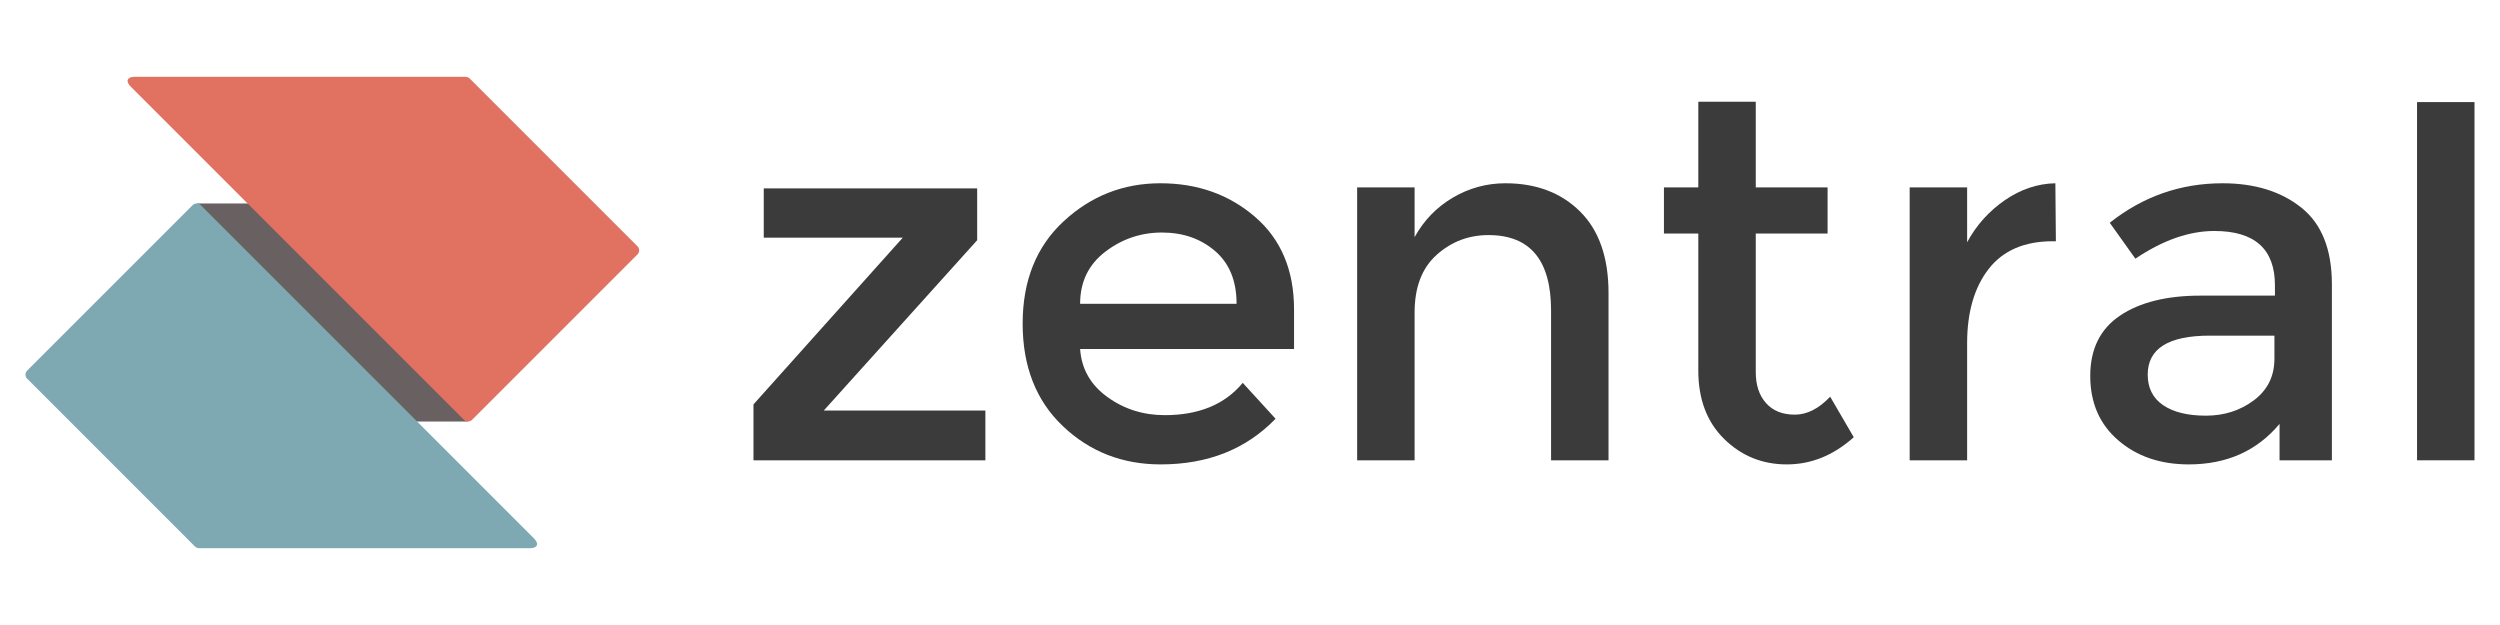
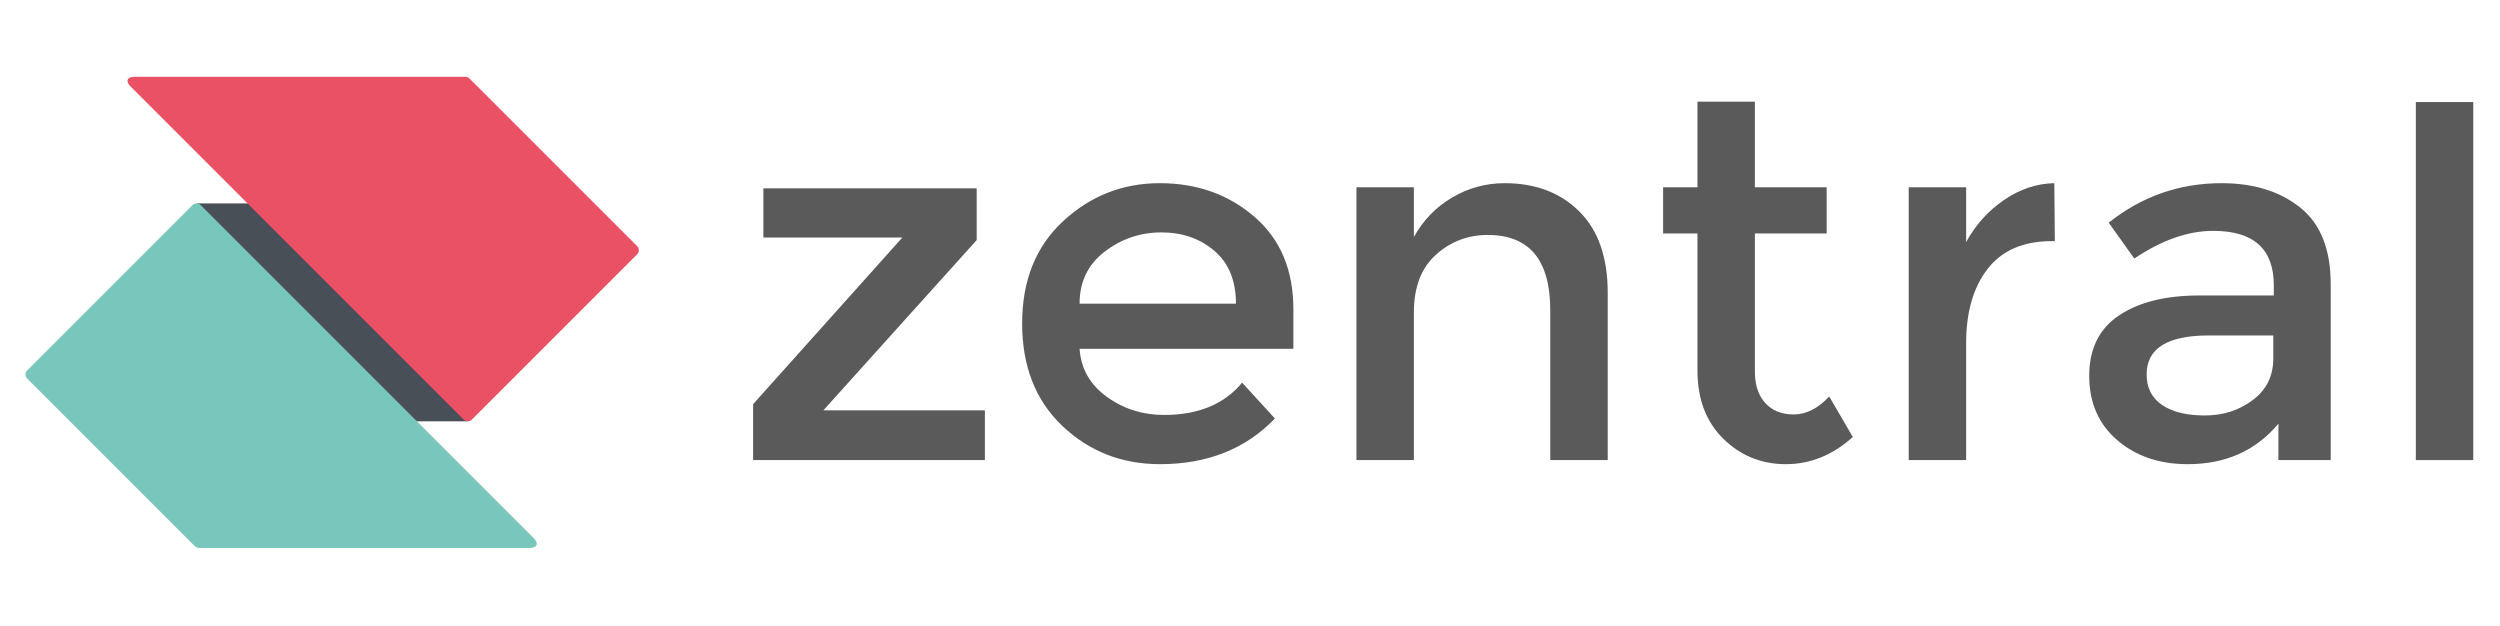
- <svg xmlns="http://www.w3.org/2000/svg" width="640px" height="160px" viewBox="0 0 200 50" version="1.1" xml:space="preserve" style="fill-rule:evenodd;clip-rule:evenodd;stroke-linejoin:round;stroke-miterlimit:2;">
-   <g transform="matrix(1.21544,0,0,1.21544,-18.4364,-11.4834)">
-     <g transform="matrix(0.273197,0,0,0.273197,2.21845,2.07883)">
-       <path d="M160.144,128.528L147.321,128.528L94.778,75.997L110.782,75.997L160.144,128.528Z" style="fill:rgb(105,96,98);fill-rule:nonzero;" />
-     </g>
-     <g transform="matrix(0.273197,0,0,0.273197,2.21845,2.07883)">
-       <path d="M161.131,128.125L200.991,88.265C201.528,87.728 201.528,86.851 200.991,86.314L160.559,45.882C160.337,45.66 159.898,45.478 159.584,45.478L79.862,45.478C78.03,45.478 77.591,46.538 78.887,47.833L159.18,128.125C159.716,128.662 160.594,128.662 161.131,128.125Z" style="fill:rgb(225,113,97);fill-rule:nonzero;" />
-     </g>
-     <g transform="matrix(0.273197,0,0,0.273197,2.21845,2.07883)">
-       <path d="M93.808,76.399L53.947,116.259C53.411,116.796 53.411,117.673 53.947,118.21L94.379,158.642C94.602,158.864 95.041,159.046 95.355,159.046L175.077,159.046C176.908,159.046 177.347,157.986 176.052,156.691L95.759,76.399C95.222,75.862 94.345,75.862 93.808,76.399Z" style="fill:rgb(126,168,178);fill-rule:nonzero;" />
-     </g>
-     <g transform="matrix(0.515193,0,0,0.515193,-58.4431,-23.0108)">
-       <path d="M240.457,93.365L240.457,87.073L267.722,87.073L267.722,93.693L248.125,115.452L268.771,115.452L268.771,121.81L239.145,121.81L239.145,114.666L258.219,93.365L240.457,93.365Z" style="fill:rgb(59,59,59);fill-rule:nonzero;" />
-     </g>
-     <g transform="matrix(0.515193,0,0,0.515193,-58.4431,-23.0108)">
-       <path d="M280.874,101.819L300.864,101.819C300.864,98.893 299.947,96.642 298.111,95.069C296.277,93.496 294.015,92.71 291.328,92.71C288.641,92.71 286.226,93.529 284.086,95.167C281.944,96.806 280.874,99.024 280.874,101.819ZM308.205,107.587L280.874,107.587C281.048,110.122 282.206,112.165 284.348,113.716C286.488,115.267 288.935,116.042 291.688,116.042C296.057,116.042 299.378,114.666 301.651,111.913L305.845,116.501C302.087,120.391 297.194,122.334 291.164,122.334C286.27,122.334 282.108,120.707 278.678,117.451C275.248,114.197 273.533,109.827 273.533,104.343C273.533,98.86 275.28,94.502 278.777,91.267C282.272,88.035 286.39,86.417 291.132,86.417C295.872,86.417 299.903,87.849 303.224,90.71C306.544,93.573 308.205,97.517 308.205,102.54L308.205,107.587Z" style="fill:rgb(59,59,59);fill-rule:nonzero;" />
-     </g>
-     <g transform="matrix(0.515193,0,0,0.515193,-58.4431,-23.0108)">
-       <path d="M323.607,102.934L323.607,121.81L316.267,121.81L316.267,86.942L323.607,86.942L323.607,93.299C324.788,91.159 326.415,89.476 328.491,88.253C330.566,87.03 332.806,86.417 335.209,86.417C339.141,86.417 342.32,87.62 344.745,90.022C347.171,92.426 348.383,95.9 348.383,100.443L348.383,121.81L341.042,121.81L341.042,102.671C341.042,96.249 338.377,93.037 333.046,93.037C330.511,93.037 328.304,93.879 326.427,95.561C324.547,97.243 323.607,99.701 323.607,102.934Z" style="fill:rgb(59,59,59);fill-rule:nonzero;" />
-     </g>
-     <g transform="matrix(0.515193,0,0,0.515193,-58.4431,-23.0108)">
-       <path d="M367.194,92.841L367.194,110.537C367.194,112.198 367.63,113.519 368.505,114.502C369.378,115.485 370.602,115.977 372.176,115.977C373.748,115.977 375.256,115.212 376.698,113.683L379.713,118.861C377.134,121.177 374.283,122.334 371.159,122.334C368.035,122.334 365.37,121.253 363.164,119.09C360.957,116.927 359.853,114.01 359.853,110.34L359.853,92.841L355.462,92.841L355.462,86.942L359.853,86.942L359.853,75.997L367.194,75.997L367.194,86.942L376.37,86.942L376.37,92.841L367.194,92.841Z" style="fill:rgb(59,59,59);fill-rule:nonzero;" />
-     </g>
-     <g transform="matrix(0.515193,0,0,0.515193,-58.4431,-23.0108)">
-       <path d="M405.143,93.824C401.516,93.824 398.785,95.003 396.95,97.363C395.115,99.722 394.197,102.891 394.197,106.866L394.197,121.81L386.856,121.81L386.856,86.942L394.197,86.942L394.197,93.955C395.377,91.77 396.983,89.979 399.014,88.58C401.047,87.183 403.198,86.462 405.47,86.417L405.536,93.824L405.143,93.824Z" style="fill:rgb(59,59,59);fill-rule:nonzero;" />
-     </g>
-     <g transform="matrix(0.515193,0,0,0.515193,-58.4431,-23.0108)">
-       <path d="M433.456,108.833L433.456,105.883L425.199,105.883C419.911,105.883 417.268,107.544 417.268,110.864C417.268,112.569 417.923,113.869 419.234,114.764C420.545,115.66 422.369,116.108 424.706,116.108C427.044,116.108 429.087,115.452 430.835,114.142C432.582,112.83 433.456,111.061 433.456,108.833ZM440.798,121.81L434.112,121.81L434.112,117.157C431.228,120.608 427.361,122.334 422.511,122.334C418.884,122.334 415.88,121.308 413.499,119.254C411.116,117.201 409.927,114.459 409.927,111.028C409.927,107.599 411.194,105.031 413.728,103.327C416.262,101.623 419.693,100.771 424.018,100.771L433.523,100.771L433.523,99.46C433.523,94.829 430.943,92.513 425.789,92.513C422.554,92.513 419.19,93.693 415.694,96.052L412.418,91.464C416.655,88.1 421.462,86.417 426.836,86.417C430.943,86.417 434.298,87.456 436.897,89.531C439.497,91.607 440.798,94.872 440.798,99.329L440.798,121.81Z" style="fill:rgb(59,59,59);fill-rule:nonzero;" />
-     </g>
-     <g transform="matrix(0.515193,0,0,0.515193,-58.4431,-23.0108)">
-       <rect x="451.677" y="76.046" width="7.34" height="45.764" style="fill:rgb(59,59,59);fill-rule:nonzero;" />
+ <svg xmlns="http://www.w3.org/2000/svg" width="100%" height="100%" viewBox="0 0 1334 334" version="1.1" xml:space="preserve" style="fill-rule:evenodd;clip-rule:evenodd;stroke-linejoin:round;stroke-miterlimit:2;">
+   <g transform="matrix(2.08333,0,0,2.08333,0,0)">
+     <g transform="matrix(1.21544,0,0,1.21544,-58.9965,-36.7469)">
+       <g transform="matrix(0.273197,0,0,0.273197,7.09904,6.65226)">
+         <path d="M512.461,411.29L471.427,411.29L303.29,243.19L354.502,243.19L512.461,411.29Z" style="fill:rgb(73,79,87);fill-rule:nonzero;" />
+       </g>
+       <g transform="matrix(0.273197,0,0,0.273197,7.09904,6.65226)">
+         <path d="M515.619,410L643.171,282.448C644.89,280.73 644.89,277.923 643.171,276.205L513.789,146.822C513.078,146.112 511.674,145.53 510.669,145.53L255.558,145.53C249.696,145.53 248.291,148.922 252.438,153.066L509.376,410C511.091,411.718 513.901,411.718 515.619,410Z" style="fill:rgb(234,81,101);fill-rule:nonzero;" />
+       </g>
+       <g transform="matrix(0.273197,0,0,0.273197,7.09904,6.65226)">
+         <path d="M300.186,244.477L172.63,372.029C170.915,373.747 170.915,376.554 172.63,378.272L302.013,507.654C302.726,508.365 304.131,508.947 305.136,508.947L560.246,508.947C566.106,508.947 567.51,505.555 563.366,501.411L306.429,244.477C304.71,242.758 301.904,242.758 300.186,244.477Z" style="fill:rgb(121,198,188);fill-rule:nonzero;" />
+       </g>
+       <g transform="matrix(0.515193,0,0,0.515193,-187.018,-73.6346)">
+         <path d="M769.462,298.768L769.462,278.634L856.71,278.634L856.71,299.818L794,369.446L860.067,369.446L860.067,389.792L765.264,389.792L765.264,366.931L826.301,298.768L769.462,298.768Z" style="fill:rgb(91,90,90);fill-rule:nonzero;" />
+       </g>
+       <g transform="matrix(0.515193,0,0,0.515193,-187.018,-73.6346)">
+         <path d="M898.797,325.821L962.765,325.821C962.765,316.458 959.83,309.254 953.955,304.221C948.086,299.187 940.848,296.672 932.25,296.672C923.651,296.672 915.923,299.293 909.075,304.534C902.221,309.779 898.797,316.877 898.797,325.821ZM986.256,344.278L898.797,344.278C899.354,352.39 903.059,358.928 909.914,363.891C916.762,368.854 924.592,371.334 933.402,371.334C947.382,371.334 958.01,366.931 965.283,358.122L978.704,372.803C966.678,385.251 951.021,391.469 931.725,391.469C916.064,391.469 902.746,386.262 891.77,375.843C880.794,365.43 875.306,351.446 875.306,333.898C875.306,316.352 880.896,302.406 892.086,292.054C903.27,281.712 916.448,276.534 931.622,276.534C946.79,276.534 959.69,281.117 970.317,290.272C980.941,299.434 986.256,312.054 986.256,328.128L986.256,344.278Z" style="fill:rgb(91,90,90);fill-rule:nonzero;" />
+       </g>
+       <g transform="matrix(0.515193,0,0,0.515193,-187.018,-73.6346)">
+         <path d="M1035.54,329.389L1035.54,389.792L1012.05,389.792L1012.05,278.214L1035.54,278.214L1035.54,298.557C1039.32,291.709 1044.53,286.323 1051.17,282.41C1057.81,278.496 1064.98,276.534 1072.67,276.534C1085.25,276.534 1095.42,280.384 1103.18,288.07C1110.95,295.763 1114.83,306.88 1114.83,321.418L1114.83,389.792L1091.33,389.792L1091.33,328.547C1091.33,307.997 1082.81,297.718 1065.75,297.718C1057.63,297.718 1050.57,300.413 1044.57,305.795C1038.55,311.178 1035.54,319.043 1035.54,329.389Z" style="fill:rgb(91,90,90);fill-rule:nonzero;" />
+       </g>
+       <g transform="matrix(0.515193,0,0,0.515193,-187.018,-73.6346)">
+         <path d="M1175.02,297.091L1175.02,353.718C1175.02,359.034 1176.42,363.261 1179.22,366.406C1182.01,369.552 1185.93,371.126 1190.96,371.126C1195.99,371.126 1200.82,368.678 1205.43,363.786L1215.08,380.355C1206.83,387.766 1197.71,391.469 1187.71,391.469C1177.71,391.469 1169.18,388.01 1162.12,381.088C1155.06,374.166 1151.53,364.832 1151.53,353.088L1151.53,297.091L1137.48,297.091L1137.48,278.214L1151.53,278.214L1151.53,243.19L1175.02,243.19L1175.02,278.214L1204.38,278.214L1204.38,297.091L1175.02,297.091Z" style="fill:rgb(91,90,90);fill-rule:nonzero;" />
+       </g>
+       <g transform="matrix(0.515193,0,0,0.515193,-187.018,-73.6346)">
+         <path d="M1296.46,300.237C1284.85,300.237 1276.11,304.01 1270.24,311.562C1264.37,319.11 1261.43,329.251 1261.43,341.971L1261.43,389.792L1237.94,389.792L1237.94,278.214L1261.43,278.214L1261.43,300.656C1265.21,293.664 1270.35,287.933 1276.85,283.456C1283.35,278.986 1290.23,276.678 1297.5,276.534L1297.71,300.237L1296.46,300.237Z" style="fill:rgb(91,90,90);fill-rule:nonzero;" />
+       </g>
+       <g transform="matrix(0.515193,0,0,0.515193,-187.018,-73.6346)">
+         <path d="M1387.06,348.266L1387.06,338.826L1360.64,338.826C1343.71,338.826 1335.26,344.141 1335.26,354.765C1335.26,360.221 1337.35,364.381 1341.55,367.245C1345.74,370.112 1351.58,371.546 1359.06,371.546C1366.54,371.546 1373.08,369.446 1378.67,365.254C1384.26,361.056 1387.06,355.395 1387.06,348.266ZM1410.55,389.792L1389.16,389.792L1389.16,374.902C1379.93,385.946 1367.56,391.469 1352.04,391.469C1340.43,391.469 1330.82,388.186 1323.2,381.613C1315.57,375.043 1311.77,366.269 1311.77,355.29C1311.77,344.317 1315.82,336.099 1323.93,330.646C1332.04,325.194 1343.02,322.467 1356.86,322.467L1387.27,322.467L1387.27,318.272C1387.27,303.453 1379.02,296.042 1362.53,296.042C1352.17,296.042 1341.41,299.818 1330.22,307.366L1319.74,292.685C1333.3,281.92 1348.68,276.534 1365.88,276.534C1379.02,276.534 1389.75,279.859 1398.07,286.499C1406.39,293.142 1410.55,303.59 1410.55,317.853L1410.55,389.792Z" style="fill:rgb(91,90,90);fill-rule:nonzero;" />
+       </g>
+       <g transform="matrix(0.515193,0,0,0.515193,-187.018,-73.6346)">
+         <rect x="1445.37" y="243.347" width="23.488" height="146.445" style="fill:rgb(91,90,90);" />
+       </g>
    </g>
  </g>
</svg>
